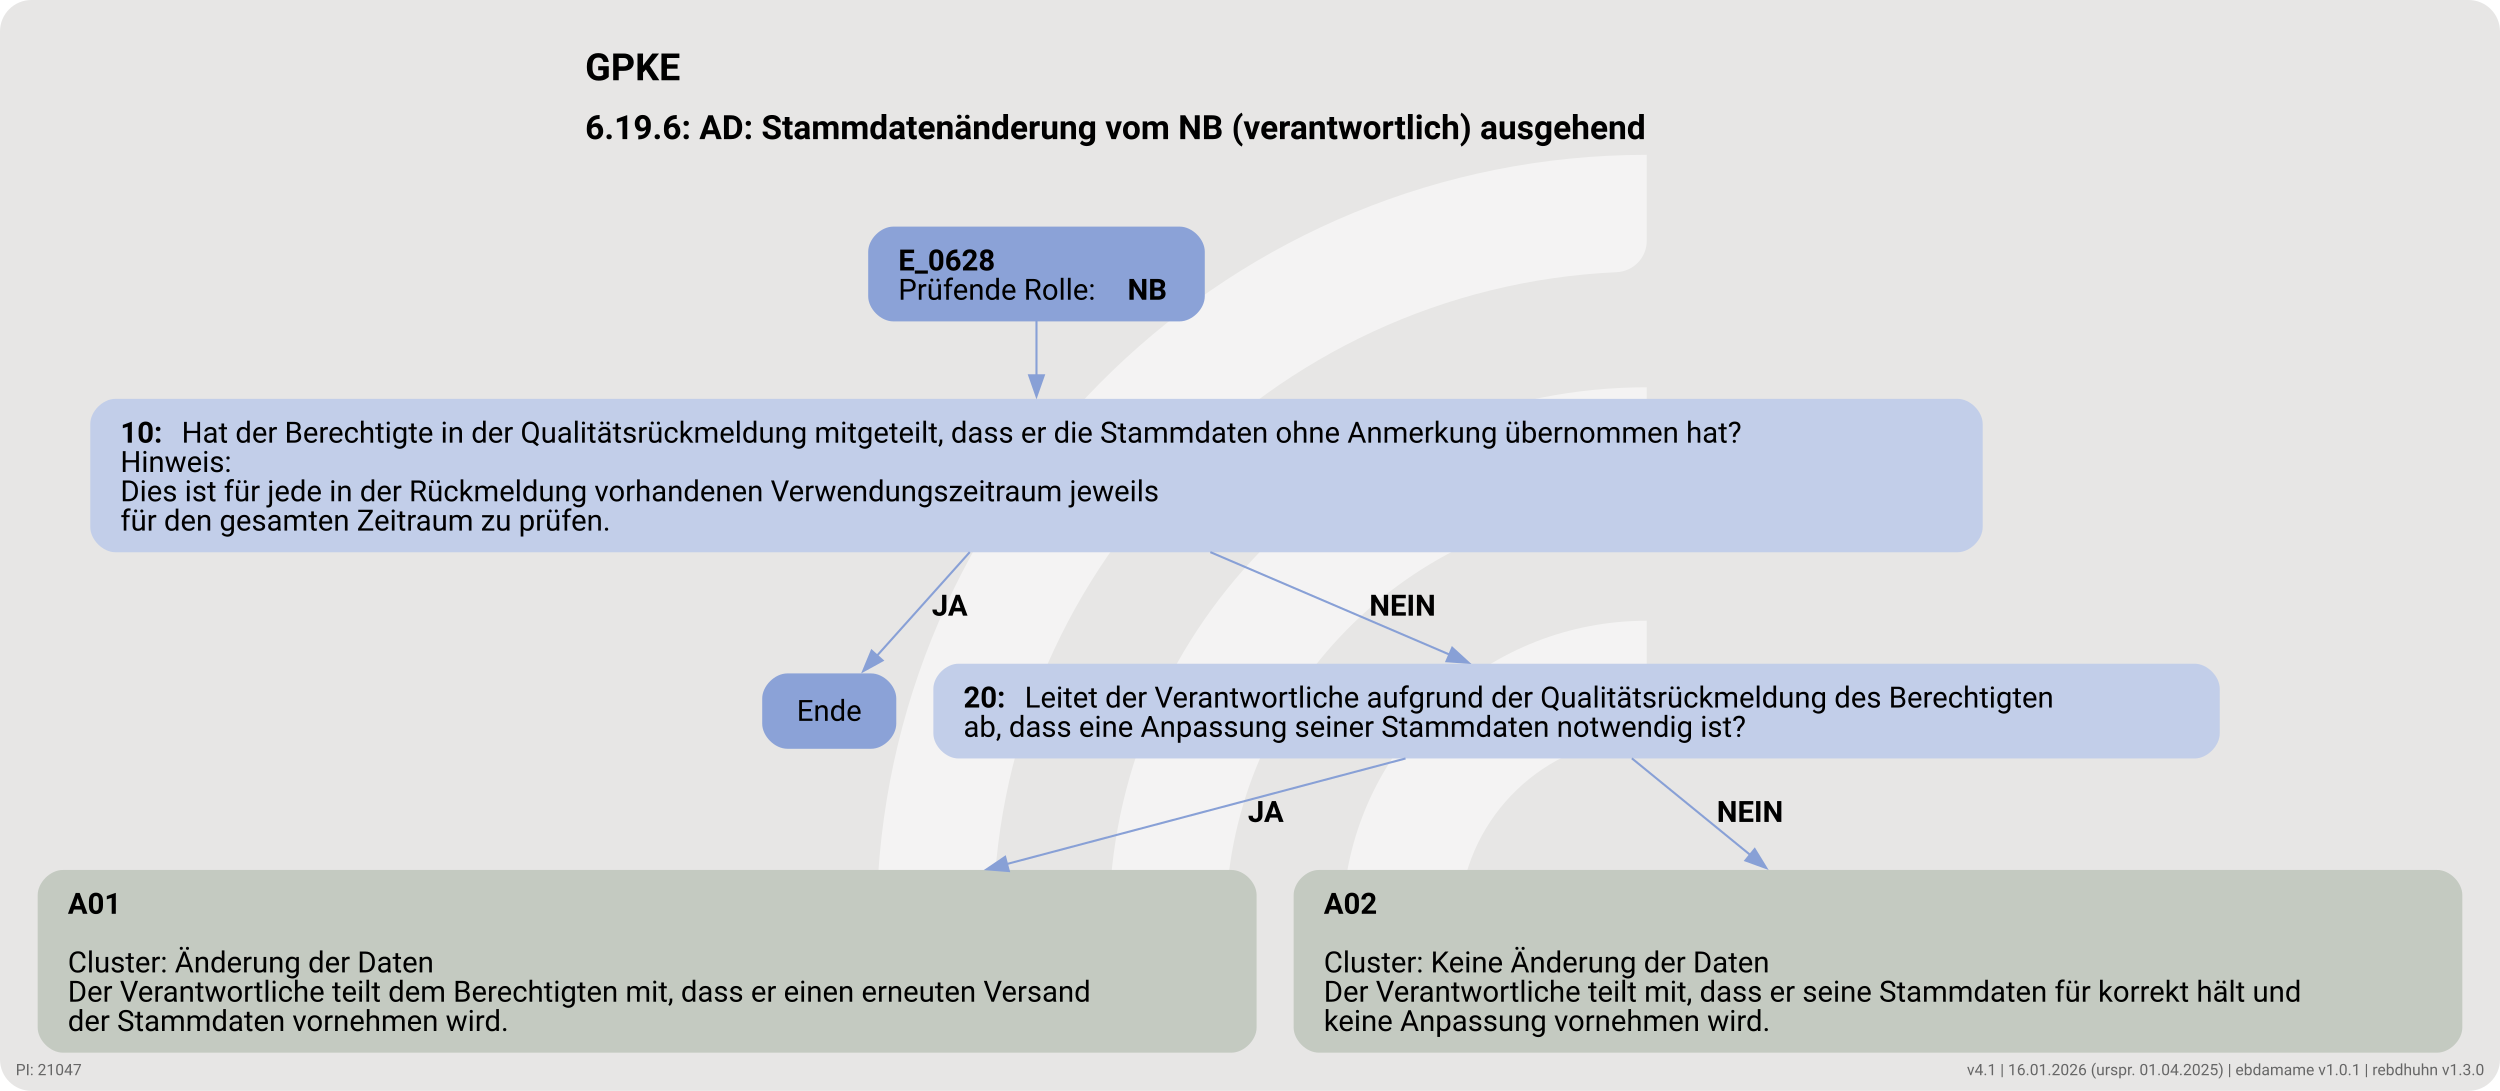
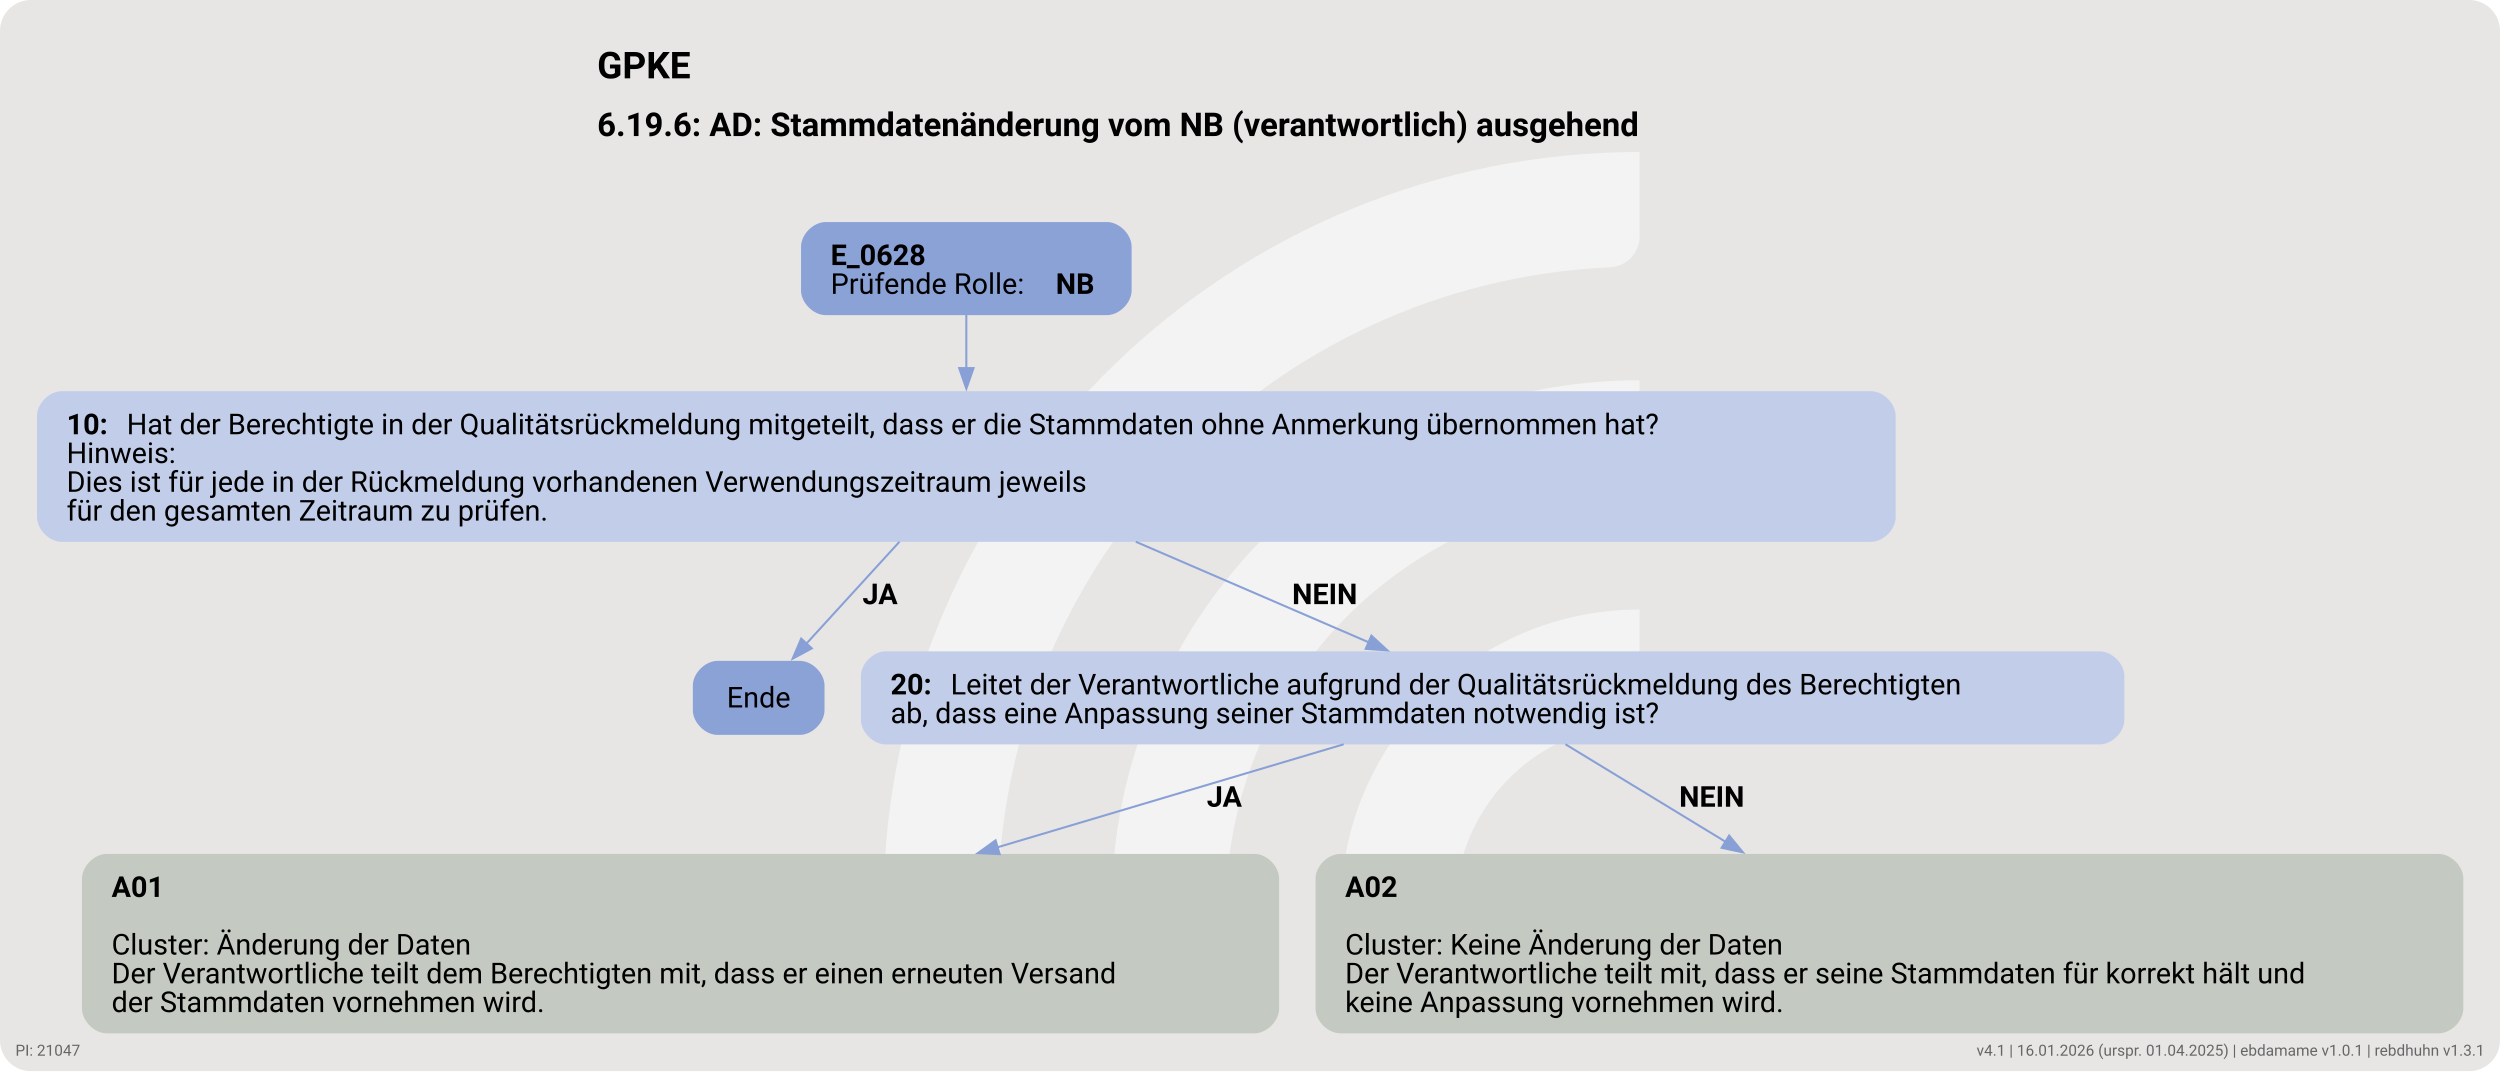
- <svg xmlns="http://www.w3.org/2000/svg" version="1.1" width="1592.0px" viewBox="0 0 1592.0 694.667" height="694.667px">
+ <svg xmlns="http://www.w3.org/2000/svg" version="1.1" width="1621.333px" viewBox="0 0 1621.333 694.667" height="694.667px">
  <g>
-     <svg version="1.1" width="1592.0px" viewBox="0 0 1592.0 694.667" height="694.667px">
-       <rect fill="#e7e6e5" x="0" y="0" width="1592.0" height="694.667" rx="20" ry="20" />
+     <svg version="1.1" width="1621.333px" viewBox="0 0 1621.333 694.667" height="694.667px">
+       <rect fill="#e7e6e5" x="0" y="0" width="1621.333" height="694.667" rx="20" ry="20" />
      <g>
-         <g transform="translate(512.7145, 69.46667) scale(1 1) translate(0, 0) scale(0.9781282 0.9781282) ">
+         <g transform="translate(527.3812, 69.46667) scale(1 1) translate(0, 0) scale(0.9781282 0.9781282) ">
          <defs>
            <style>.cls-1{fill:#ffffff88;}</style>
          </defs>
          <path class="cls-1" d="M122.44,531.2h-56.1c-11,0-19.9-9.12-19.46-20.11C57.47,243.89,278.15,29.78,547.91,29.78v56.02c0,10.98-8.69,19.89-19.66,20.39-225.51,10.31-405.8,197-405.8,425Z" />
          <path class="cls-1" d="M273.78,531.2h-55.93c-11.23,0-20.09-9.48-19.43-20.69,10.74-183.44,163.39-329.39,349.48-329.39v56.26c0,10.71-8.27,19.62-18.96,20.35-142.35,9.77-255.17,128.69-255.17,273.46Z" />
          <path class="cls-1" d="M425.77,531.2h-55.45c-11.65,0-20.6-10.17-19.33-21.75,10.87-99.03,95.03-176.34,196.92-176.34v57.01c0,10.05-7.28,18.75-17.23,20.16-59.22,8.4-104.91,59.42-104.91,120.92Z" />
        </g>
-         <svg width="1194pt" height="521pt" viewBox="0.00 0.00 1194.30 520.62">
+         <svg width="1216pt" height="521pt" viewBox="0.00 0.00 1216.00 521.00">
          <g id="graph0" class="graph" transform="scale(1 1) rotate(0) translate(18 502.62)">
-             <text text-anchor="start" x="261.53" y="-464.52" font-family="Roboto, sans-serif" font-weight="bold" font-size="18.00">GPKE</text>
-             <text text-anchor="start" x="261.53" y="-436.42" font-family="Roboto, sans-serif" font-weight="bold" font-size="16.00">6.19.6: AD: Stammdatenänderung vom NB (verantwortlich) ausgehend</text>
+             <text xml:space="preserve" text-anchor="start" x="272.46" y="-464.52" font-family="Roboto, sans-serif" font-weight="bold" font-size="18.00">GPKE</text>
+             <text xml:space="preserve" text-anchor="start" x="272.46" y="-436.42" font-family="Roboto, sans-serif" font-weight="bold" font-size="16.00">6.19.6: AD: Stammdatenänderung vom NB (verantwortlich) ausgehend</text>
            <g id="node1" class="node">
-               <path fill="#8ba2d7" stroke="black" stroke-width="0" d="M545.55,-394.62C545.55,-394.62 408.75,-394.62 408.75,-394.62 402.75,-394.62 396.75,-388.62 396.75,-382.62 396.75,-382.62 396.75,-361.34 396.75,-361.34 396.75,-355.34 402.75,-349.34 408.75,-349.34 408.75,-349.34 545.55,-349.34 545.55,-349.34 551.55,-349.34 557.55,-355.34 557.55,-361.34 557.55,-361.34 557.55,-382.62 557.55,-382.62 557.55,-388.62 551.55,-394.62 545.55,-394.62" />
-               <text text-anchor="start" x="411.15" y="-373.68" font-family="Roboto, sans-serif" font-weight="bold" font-size="14.00">E_0628</text>
-               <text text-anchor="start" x="411.15" y="-359.68" font-family="Roboto, sans-serif" font-size="14.00">Prüfende Rolle: </text>
-               <text text-anchor="start" x="520.65" y="-359.68" font-family="Roboto, sans-serif" font-weight="bold" font-size="14.00">NB</text>
+               <path fill="#8ba2d7" stroke="black" stroke-width="0" d="M520.42,-394.62C520.42,-394.62 383.62,-394.62 383.62,-394.62 377.62,-394.62 371.62,-388.62 371.62,-382.62 371.62,-382.62 371.62,-361.34 371.62,-361.34 371.62,-355.34 377.62,-349.34 383.62,-349.34 383.62,-349.34 520.42,-349.34 520.42,-349.34 526.42,-349.34 532.42,-355.34 532.42,-361.34 532.42,-361.34 532.42,-382.62 532.42,-382.62 532.42,-388.62 526.42,-394.62 520.42,-394.62" />
+               <text xml:space="preserve" text-anchor="start" x="386.02" y="-373.68" font-family="Roboto, sans-serif" font-weight="bold" font-size="14.00">E_0628</text>
+               <text xml:space="preserve" text-anchor="start" x="386.02" y="-359.68" font-family="Roboto, sans-serif" font-size="14.00">Prüfende Rolle: </text>
+               <text xml:space="preserve" text-anchor="start" x="495.52" y="-359.68" font-family="Roboto, sans-serif" font-weight="bold" font-size="14.00">NB</text>
            </g>
            <g id="node2" class="node">
-               <path fill="#c2cee9" stroke="black" stroke-width="0" d="M917.17,-312.34C917.17,-312.34 37.12,-312.34 37.12,-312.34 31.12,-312.34 25.13,-306.34 25.13,-300.34 25.13,-300.34 25.13,-251.06 25.13,-251.06 25.13,-245.06 31.13,-239.06 37.13,-239.06 37.13,-239.06 917.17,-239.06 917.17,-239.06 923.17,-239.06 929.17,-245.06 929.17,-251.06 929.17,-251.06 929.17,-300.34 929.17,-300.34 929.17,-306.34 923.17,-312.34 917.17,-312.34" />
-               <text text-anchor="start" x="39.52" y="-291.4" font-family="Roboto, sans-serif" font-weight="bold" font-size="14.00">10: </text>
-               <text text-anchor="start" x="68.77" y="-291.4" font-family="Roboto, sans-serif" font-size="14.00">Hat der Berechtigte in der Qualitätsrückmeldung mitgeteilt, dass er die Stammdaten ohne Anmerkung übernommen hat?</text>
-               <text text-anchor="start" x="39.52" y="-277.4" font-family="Roboto, sans-serif" font-size="14.00">Hinweis:</text>
-               <text text-anchor="start" x="39.52" y="-263.4" font-family="Roboto, sans-serif" font-size="14.00">Dies ist für jede in der Rückmeldung vorhandenen Verwendungszeitraum jeweils</text>
-               <text text-anchor="start" x="39.52" y="-249.4" font-family="Roboto, sans-serif" font-size="14.00">für den gesamten Zeitraum zu prüfen.</text>
+               <path fill="#c2cee9" stroke="black" stroke-width="0" d="M892.05,-312.34C892.05,-312.34 12,-312.34 12,-312.34 6,-312.34 0,-306.34 0,-300.34 0,-300.34 0,-251.06 0,-251.06 0,-245.06 6,-239.06 12,-239.06 12,-239.06 892.05,-239.06 892.05,-239.06 898.05,-239.06 904.05,-245.06 904.05,-251.06 904.05,-251.06 904.05,-300.34 904.05,-300.34 904.05,-306.34 898.05,-312.34 892.05,-312.34" />
+               <text xml:space="preserve" text-anchor="start" x="14.4" y="-291.4" font-family="Roboto, sans-serif" font-weight="bold" font-size="14.00">10: </text>
+               <text xml:space="preserve" text-anchor="start" x="43.65" y="-291.4" font-family="Roboto, sans-serif" font-size="14.00">Hat der Berechtigte in der Qualitätsrückmeldung mitgeteilt, dass er die Stammdaten ohne Anmerkung übernommen hat?</text>
+               <text xml:space="preserve" text-anchor="start" x="14.4" y="-277.4" font-family="Roboto, sans-serif" font-size="14.00">Hinweis:</text>
+               <text xml:space="preserve" text-anchor="start" x="14.4" y="-263.4" font-family="Roboto, sans-serif" font-size="14.00">Dies ist für jede in der Rückmeldung vorhandenen Verwendungszeitraum jeweils</text>
+               <text xml:space="preserve" text-anchor="start" x="14.4" y="-249.4" font-family="Roboto, sans-serif" font-size="14.00">für den gesamten Zeitraum zu prüfen.</text>
            </g>
            <g id="edge1" class="edge">
-               <path fill="none" stroke="#88a0d6" d="M477.15,-349.59C477.15,-341.79 477.15,-332.65 477.15,-323.52" />
-               <polygon fill="#88a0d6" stroke="#88a0d6" points="480.65,-323.58 477.15,-313.58 473.65,-323.58 480.65,-323.58" />
+               <path fill="none" stroke="#88a0d6" d="M452.02,-349.59C452.02,-341.79 452.02,-332.65 452.02,-323.52" />
+               <polygon fill="#88a0d6" stroke="#88a0d6" points="455.53,-323.58 452.03,-313.58 448.53,-323.58 455.53,-323.58" />
            </g>
            <g id="node3" class="node">
-               <path fill="#8ba2d7" stroke="black" stroke-width="0" d="M398.17,-181.17C398.17,-181.17 358.12,-181.17 358.12,-181.17 352.12,-181.17 346.12,-175.17 346.12,-169.17 346.12,-169.17 346.12,-157.17 346.12,-157.17 346.12,-151.17 352.12,-145.17 358.12,-145.17 358.12,-145.17 398.17,-145.17 398.17,-145.17 404.17,-145.17 410.17,-151.17 410.17,-157.17 410.17,-157.17 410.17,-169.17 410.17,-169.17 410.17,-175.17 404.17,-181.17 398.17,-181.17" />
-               <text text-anchor="middle" x="378.15" y="-158.5" font-family="Roboto, sans-serif" font-size="14.00">Ende</text>
+               <path fill="#8ba2d7" stroke="black" stroke-width="0" d="M371.05,-181.17C371.05,-181.17 331,-181.17 331,-181.17 325,-181.17 319,-175.17 319,-169.17 319,-169.17 319,-157.17 319,-157.17 319,-151.17 325,-145.17 331,-145.17 331,-145.17 371.05,-145.17 371.05,-145.17 377.05,-145.17 383.05,-151.17 383.05,-157.17 383.05,-157.17 383.05,-169.17 383.05,-169.17 383.05,-175.17 377.05,-181.17 371.05,-181.17" />
+               <text xml:space="preserve" text-anchor="middle" x="351.02" y="-158.5" font-family="Roboto, sans-serif" font-size="14.00">Ende</text>
            </g>
            <g id="edge2" class="edge">
-               <path fill="none" stroke="#88a0d6" d="M445.28,-239.12C430.86,-223.02 414.15,-204.36 401.01,-189.69" />
-               <polygon fill="#88a0d6" stroke="#88a0d6" points="403.63,-187.37 394.35,-182.25 398.41,-192.04 403.63,-187.37" />
-               <text text-anchor="start" x="427.15" y="-208.76" font-family="Roboto, sans-serif" font-weight="bold" font-size="14.00">JA</text>
+               <path fill="none" stroke="#88a0d6" d="M419.51,-239.12C404.66,-222.87 387.43,-204.01 373.97,-189.28" />
+               <polygon fill="#88a0d6" stroke="#88a0d6" points="376.87,-187.26 367.54,-182.24 371.7,-191.99 376.87,-187.26" />
+               <text xml:space="preserve" text-anchor="start" x="401.52" y="-208.76" font-family="Roboto, sans-serif" font-weight="bold" font-size="14.00">JA</text>
            </g>
            <g id="node4" class="node">
-               <path fill="#c2cee9" stroke="black" stroke-width="0" d="M1030.42,-185.81C1030.42,-185.81 439.88,-185.81 439.88,-185.81 433.88,-185.81 427.88,-179.81 427.88,-173.81 427.88,-173.81 427.88,-152.53 427.88,-152.53 427.88,-146.53 433.88,-140.53 439.88,-140.53 439.88,-140.53 1030.42,-140.53 1030.42,-140.53 1036.42,-140.53 1042.42,-146.53 1042.42,-152.53 1042.42,-152.53 1042.42,-173.81 1042.42,-173.81 1042.42,-179.81 1036.42,-185.81 1030.42,-185.81" />
-               <text text-anchor="start" x="442.27" y="-164.87" font-family="Roboto, sans-serif" font-weight="bold" font-size="14.00">20: </text>
-               <text text-anchor="start" x="471.52" y="-164.87" font-family="Roboto, sans-serif" font-size="14.00">Leitet der Verantwortliche aufgrund der Qualitätsrückmeldung des Berechtigten</text>
-               <text text-anchor="start" x="442.27" y="-150.87" font-family="Roboto, sans-serif" font-size="14.00">ab, dass eine Anpassung seiner Stammdaten notwendig ist?</text>
+               <path fill="#c2cee9" stroke="black" stroke-width="0" d="M1003.3,-185.81C1003.3,-185.81 412.75,-185.81 412.75,-185.81 406.75,-185.81 400.75,-179.81 400.75,-173.81 400.75,-173.81 400.75,-152.53 400.75,-152.53 400.75,-146.53 406.75,-140.53 412.75,-140.53 412.75,-140.53 1003.3,-140.53 1003.3,-140.53 1009.3,-140.53 1015.3,-146.53 1015.3,-152.53 1015.3,-152.53 1015.3,-173.81 1015.3,-173.81 1015.3,-179.81 1009.3,-185.81 1003.3,-185.81" />
+               <text xml:space="preserve" text-anchor="start" x="415.15" y="-164.87" font-family="Roboto, sans-serif" font-weight="bold" font-size="14.00">20: </text>
+               <text xml:space="preserve" text-anchor="start" x="444.4" y="-164.87" font-family="Roboto, sans-serif" font-size="14.00">Leitet der Verantwortliche aufgrund der Qualitätsrückmeldung des Berechtigten</text>
+               <text xml:space="preserve" text-anchor="start" x="415.15" y="-150.87" font-family="Roboto, sans-serif" font-size="14.00">ab, dass eine Anpassung seiner Stammdaten notwendig ist?</text>
            </g>
            <g id="edge3" class="edge">
-               <path fill="none" stroke="#88a0d6" d="M560.2,-239.12C597.45,-223.16 640.57,-204.69 674.69,-190.07" />
-               <polygon fill="#88a0d6" stroke="#88a0d6" points="675.76,-193.42 683.58,-186.26 673.01,-186.99 675.76,-193.42" />
-               <text text-anchor="start" x="636.15" y="-208.76" font-family="Roboto, sans-serif" font-weight="bold" font-size="14.00">NEIN</text>
+               <path fill="none" stroke="#88a0d6" d="M534.43,-239.12C571.39,-223.16 614.18,-204.69 648.03,-190.07" />
+               <polygon fill="#88a0d6" stroke="#88a0d6" points="649.05,-193.45 656.84,-186.27 646.27,-187.02 649.05,-193.45" />
+               <text xml:space="preserve" text-anchor="start" x="610.48" y="-208.76" font-family="Roboto, sans-serif" font-weight="bold" font-size="14.00">NEIN</text>
            </g>
            <g id="node5" class="node">
-               <path fill="#c4cac1" stroke="black" stroke-width="0" d="M570.3,-87.28C570.3,-87.28 12,-87.28 12,-87.28 6,-87.28 0,-81.28 0,-75.28 0,-75.28 0,-12 0,-12 0,-6 6,0 12,0 12,0 570.3,0 570.3,0 576.3,0 582.3,-6 582.3,-12 582.3,-12 582.3,-75.28 582.3,-75.28 582.3,-81.28 576.3,-87.28 570.3,-87.28" />
-               <text text-anchor="start" x="14.4" y="-66.34" font-family="Roboto, sans-serif" font-weight="bold" font-size="14.00">A01</text>
-               <text text-anchor="start" x="14.4" y="-38.34" font-family="Roboto, sans-serif" font-size="14.00">Cluster: Änderung der Daten</text>
-               <text text-anchor="start" x="14.4" y="-24.34" font-family="Roboto, sans-serif" font-size="14.00">Der Verantwortliche teilt dem Berechtigten mit, dass er einen erneuten Versand</text>
-               <text text-anchor="start" x="14.4" y="-10.34" font-family="Roboto, sans-serif" font-size="14.00">der Stammdaten vornehmen wird.</text>
+               <path fill="#c4cac1" stroke="black" stroke-width="0" d="M592.17,-87.28C592.17,-87.28 33.88,-87.28 33.88,-87.28 27.88,-87.28 21.88,-81.28 21.88,-75.28 21.88,-75.28 21.88,-12 21.88,-12 21.88,-6 27.88,0 33.88,0 33.88,0 592.17,0 592.17,0 598.17,0 604.17,-6 604.17,-12 604.17,-12 604.17,-75.28 604.17,-75.28 604.17,-81.28 598.17,-87.28 592.17,-87.28" />
+               <text xml:space="preserve" text-anchor="start" x="36.27" y="-66.34" font-family="Roboto, sans-serif" font-weight="bold" font-size="14.00">A01</text>
+               <text xml:space="preserve" text-anchor="start" x="36.27" y="-38.34" font-family="Roboto, sans-serif" font-size="14.00">Cluster: Änderung der Daten</text>
+               <text xml:space="preserve" text-anchor="start" x="36.27" y="-24.34" font-family="Roboto, sans-serif" font-size="14.00">Der Verantwortliche teilt dem Berechtigten mit, dass er einen erneuten Versand</text>
+               <text xml:space="preserve" text-anchor="start" x="36.27" y="-10.34" font-family="Roboto, sans-serif" font-size="14.00">der Stammdaten vornehmen wird.</text>
            </g>
            <g id="edge4" class="edge">
-               <path fill="none" stroke="#88a0d6" d="M653.45,-140.54C600.07,-126.41 528.35,-107.43 462.81,-90.08" />
-               <polygon fill="#88a0d6" stroke="#88a0d6" points="463.95,-86.76 453.39,-87.59 462.16,-93.53 463.95,-86.76" />
-               <text text-anchor="start" x="578.15" y="-110.23" font-family="Roboto, sans-serif" font-weight="bold" font-size="14.00">JA</text>
+               <path fill="none" stroke="#88a0d6" d="M635.58,-140.61C588.4,-126.58 525.05,-107.73 466.99,-90.45" />
+               <polygon fill="#88a0d6" stroke="#88a0d6" points="468.25,-87.17 457.66,-87.68 466.25,-93.88 468.25,-87.17" />
+               <text xml:space="preserve" text-anchor="start" x="568.99" y="-110.23" font-family="Roboto, sans-serif" font-weight="bold" font-size="14.00">JA</text>
            </g>
            <g id="node6" class="node">
-               <path fill="#c4cac1" stroke="black" stroke-width="0" d="M1146.3,-87.28C1146.3,-87.28 612,-87.28 612,-87.28 606,-87.28 600,-81.28 600,-75.28 600,-75.28 600,-12 600,-12 600,-6 606,0 612,0 612,0 1146.3,0 1146.3,0 1152.3,0 1158.3,-6 1158.3,-12 1158.3,-12 1158.3,-75.28 1158.3,-75.28 1158.3,-81.28 1152.3,-87.28 1146.3,-87.28" />
-               <text text-anchor="start" x="614.4" y="-66.34" font-family="Roboto, sans-serif" font-weight="bold" font-size="14.00">A02</text>
-               <text text-anchor="start" x="614.4" y="-38.34" font-family="Roboto, sans-serif" font-size="14.00">Cluster: Keine Änderung der Daten</text>
-               <text text-anchor="start" x="614.4" y="-24.34" font-family="Roboto, sans-serif" font-size="14.00">Der Verantwortliche teilt mit, dass er seine Stammdaten für korrekt hält und</text>
-               <text text-anchor="start" x="614.4" y="-10.34" font-family="Roboto, sans-serif" font-size="14.00">keine Anpassung vornehmen wird.</text>
+               <path fill="#c4cac1" stroke="black" stroke-width="0" d="M1168.17,-87.28C1168.17,-87.28 633.88,-87.28 633.88,-87.28 627.88,-87.28 621.88,-81.28 621.88,-75.28 621.88,-75.28 621.88,-12 621.88,-12 621.88,-6 627.88,0 633.88,0 633.88,0 1168.17,0 1168.17,0 1174.17,0 1180.17,-6 1180.17,-12 1180.17,-12 1180.17,-75.28 1180.17,-75.28 1180.17,-81.28 1174.17,-87.28 1168.17,-87.28" />
+               <text xml:space="preserve" text-anchor="start" x="636.27" y="-66.34" font-family="Roboto, sans-serif" font-weight="bold" font-size="14.00">A02</text>
+               <text xml:space="preserve" text-anchor="start" x="636.27" y="-38.34" font-family="Roboto, sans-serif" font-size="14.00">Cluster: Keine Änderung der Daten</text>
+               <text xml:space="preserve" text-anchor="start" x="636.27" y="-24.34" font-family="Roboto, sans-serif" font-size="14.00">Der Verantwortliche teilt mit, dass er seine Stammdaten für korrekt hält und</text>
+               <text xml:space="preserve" text-anchor="start" x="636.27" y="-10.34" font-family="Roboto, sans-serif" font-size="14.00">keine Anpassung vornehmen wird.</text>
            </g>
            <g id="edge5" class="edge">
-               <path fill="none" stroke="#88a0d6" d="M761.56,-140.61C777.48,-127.62 798.44,-110.52 818.25,-94.35" />
-               <polygon fill="#88a0d6" stroke="#88a0d6" points="820.24,-97.24 825.78,-88.2 815.82,-91.81 820.24,-97.24" />
-               <text text-anchor="start" x="802.15" y="-110.23" font-family="Roboto, sans-serif" font-weight="bold" font-size="14.00">NEIN</text>
+               <path fill="none" stroke="#88a0d6" d="M743.42,-140.61C765.33,-127.28 794.36,-109.59 821.54,-93.04" />
+               <polygon fill="#88a0d6" stroke="#88a0d6" points="823.05,-96.22 829.77,-88.03 819.41,-90.24 823.05,-96.22" />
+               <text xml:space="preserve" text-anchor="start" x="798.74" y="-110.23" font-family="Roboto, sans-serif" font-weight="bold" font-size="14.00">NEIN</text>
            </g>
          </g>
        </svg>
      </g>
    </svg>
  </g>
  <a href="https://ebd.hochfrequenz.de" target="_blank">
-     <text x="1582.0" y="684.667" text-anchor="end" font-family="Roboto, sans-serif" font-size="10" fill="#666666" text-decoration="none">v4.1 | 16.01.2026 (urspr. 01.04.2025) | ebdamame v1.0.1 | rebdhuhn v1.3.0</text>
+     <text x="1611.333" y="684.667" text-anchor="end" font-family="Roboto, sans-serif" font-size="10" fill="#666666" text-decoration="none">v4.1 | 16.01.2026 (urspr. 01.04.2025) | ebdamame v1.0.1 | rebdhuhn v1.3.1</text>
  </a>
  <a href="https://ahb-tabellen.hochfrequenz.de/ahb/FV2510/21047" target="_blank">
    <text x="10.0" y="684.667" text-anchor="start" font-family="Roboto, sans-serif" font-size="10" fill="#666666" text-decoration="none">PI: 21047</text>
  </a>
</svg>
